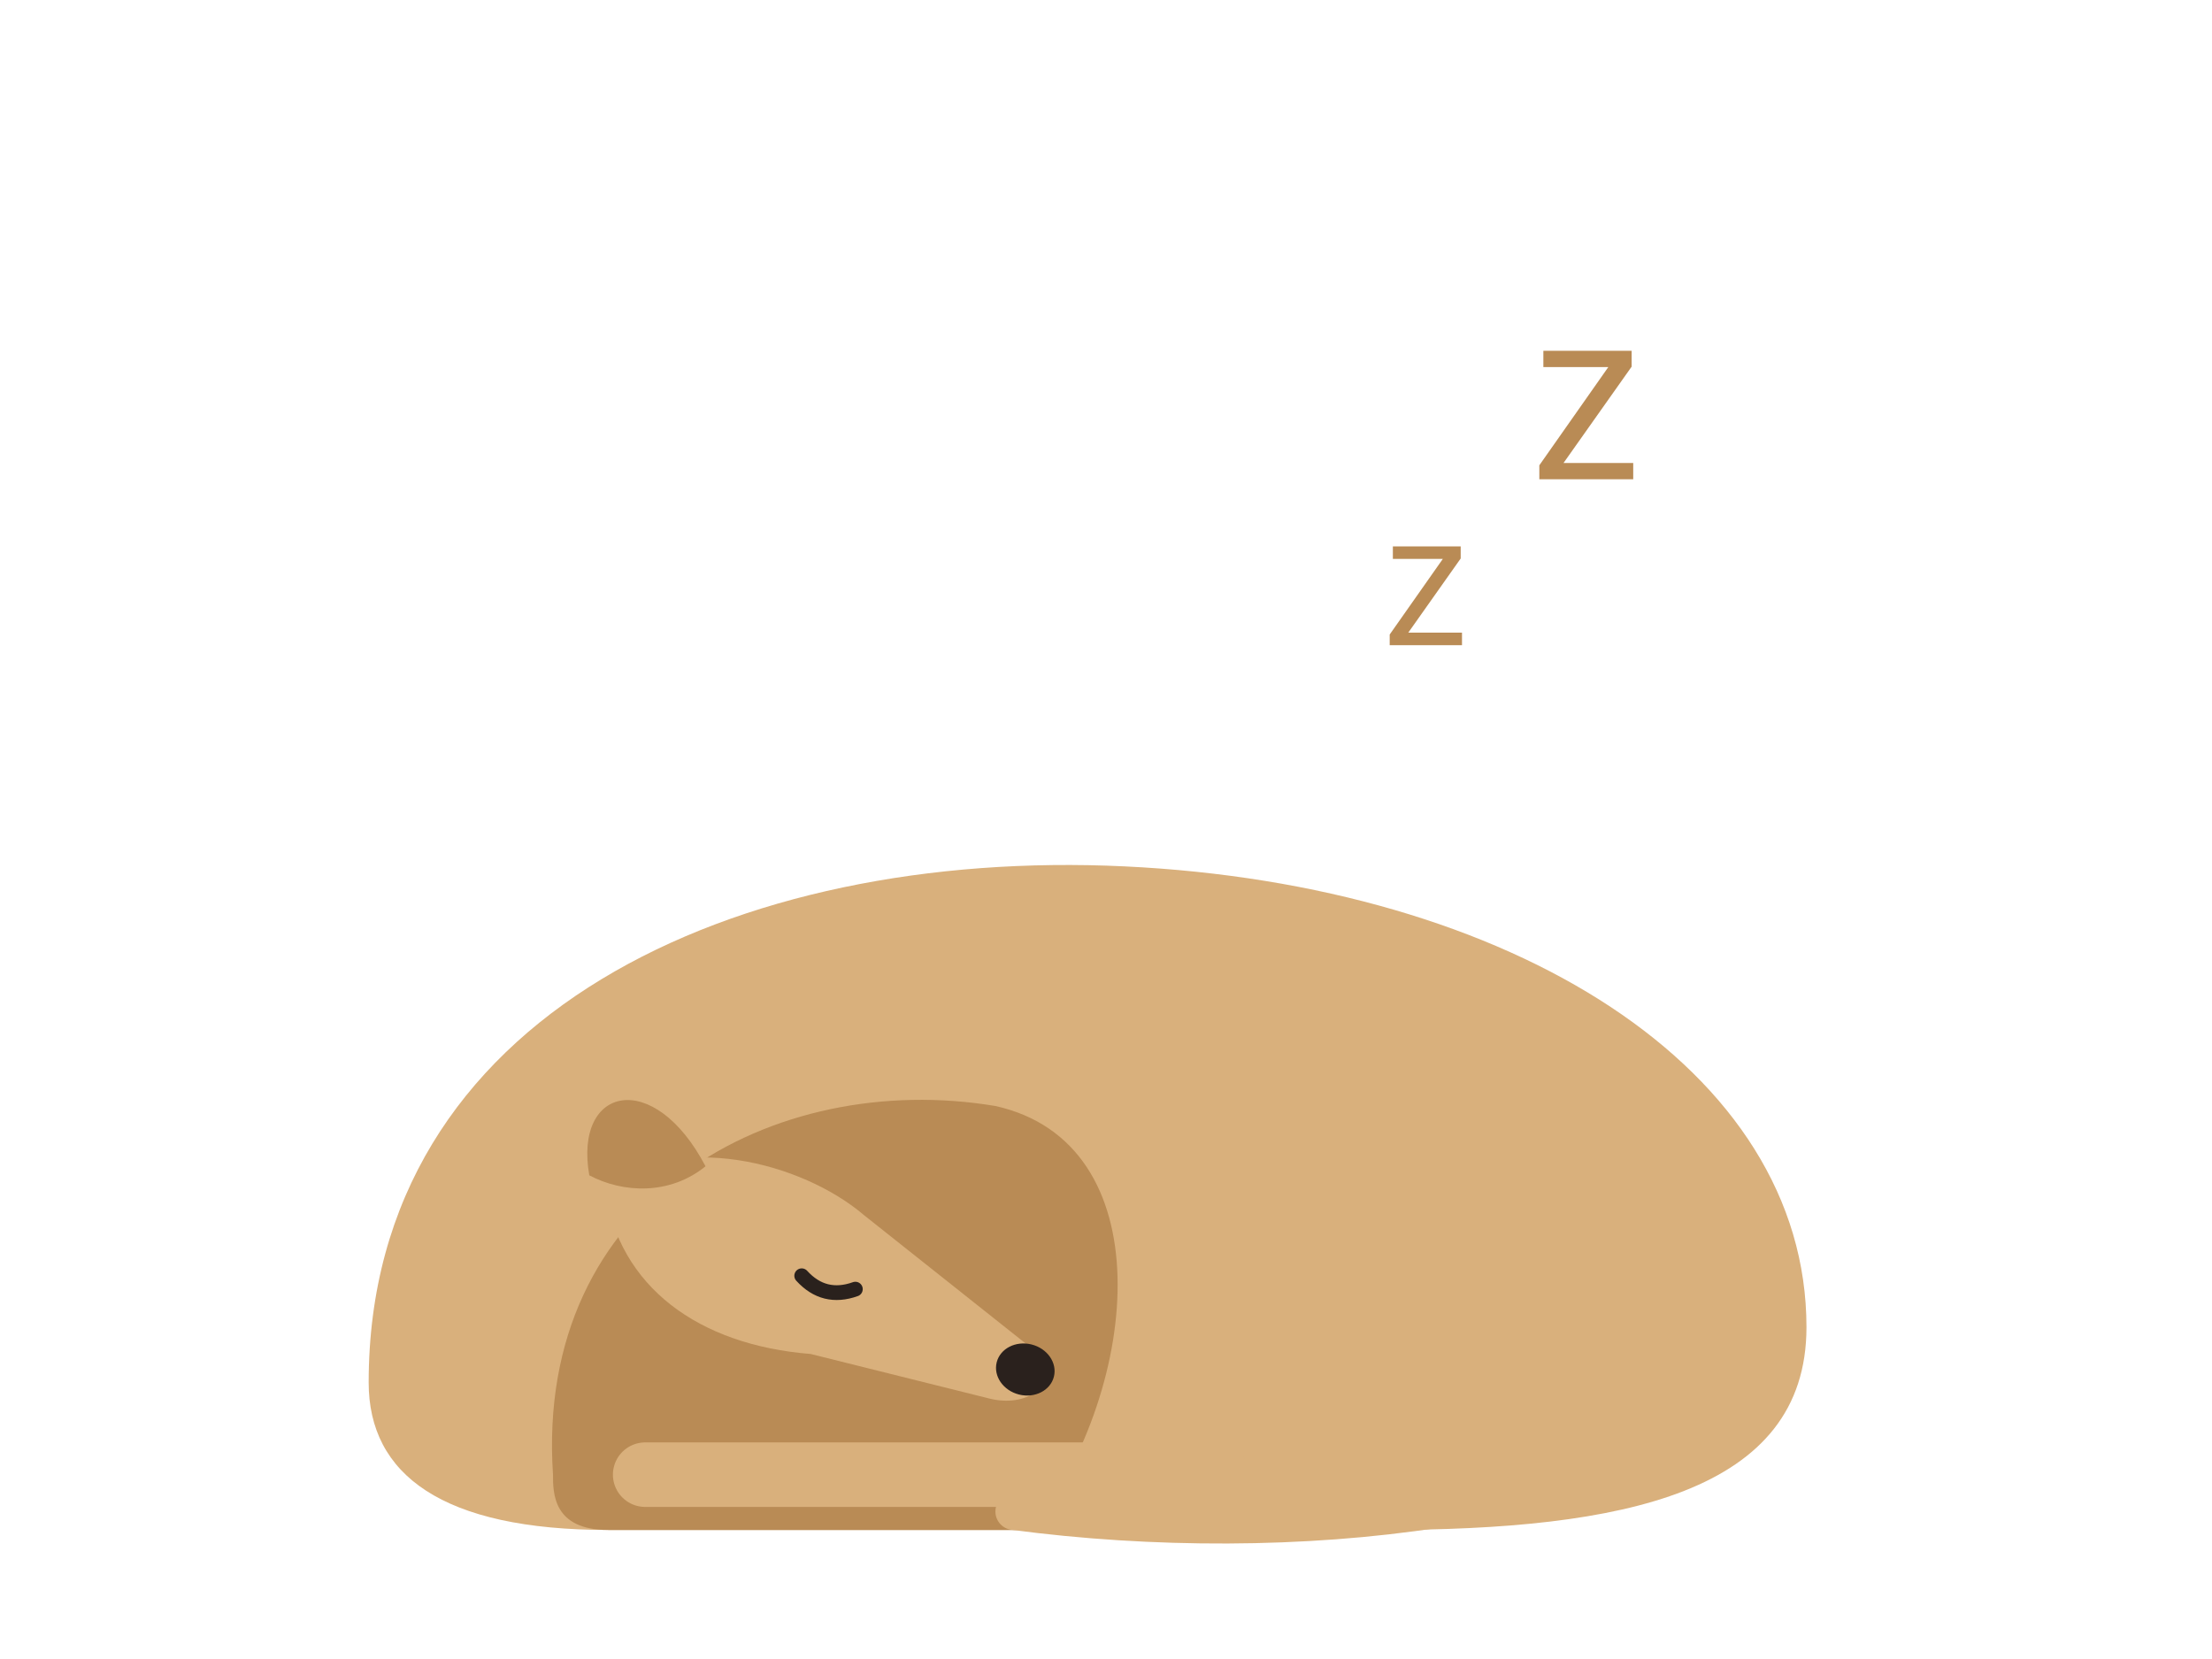
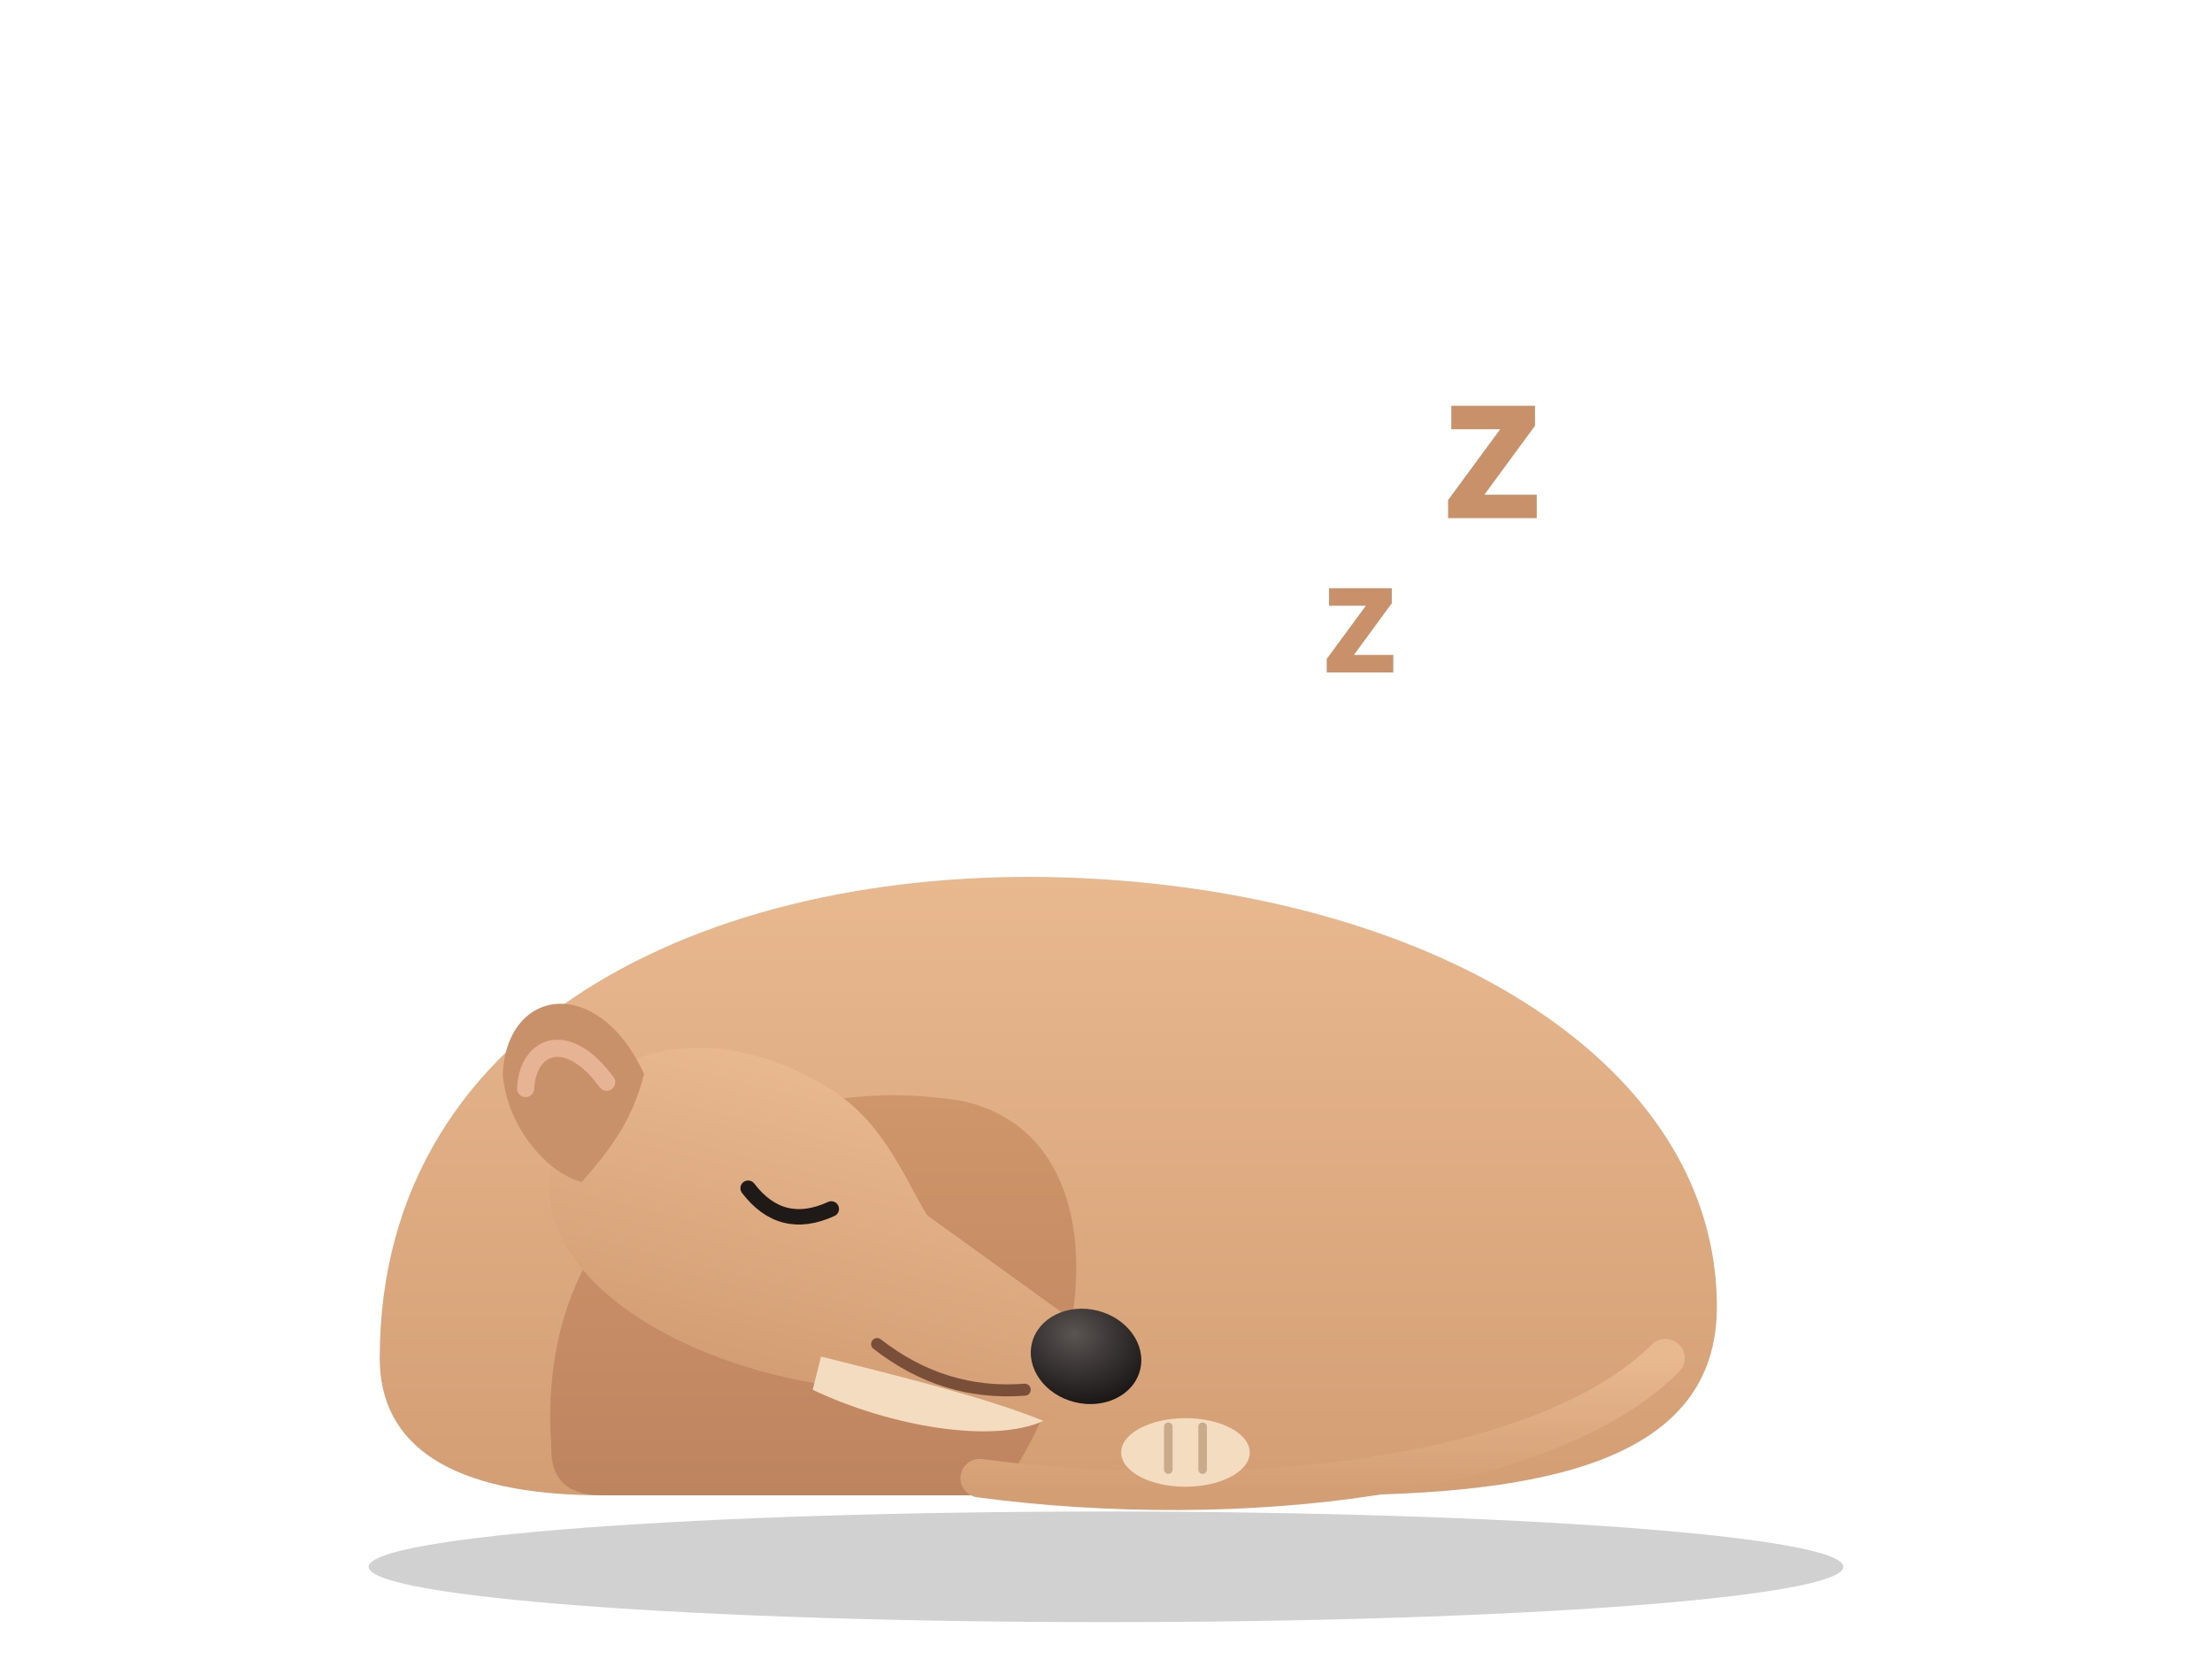
<svg xmlns="http://www.w3.org/2000/svg" viewBox="0 0 240 180" width="240" height="180">
-   <g stroke-linecap="round" stroke-linejoin="round">
-     <path d="M40 150 C40 110 80 92 122 94 C164 96 196 116 196 144 C196 162 176 166 150 166 L66 166 C48 166 40 160 40 150 Z" fill="#d9b07c" />
-     <path d="M60 160 C58 130 84 116 108 120 C126 124 124 150 112 166 L66 166 C60 166 60 162 60 160 Z" fill="#b98b55" />
-     <path d="M190 150 C176 164 140 168 110 164" fill="none" stroke="#d9b07c" stroke-width="4" />
-     <path d="M70 160 L132 160" fill="none" stroke="#d9b07c" stroke-width="7" />
-     <g transform="translate(70 128) rotate(14)">
-       <path d="M-4 2 C2 -6 16 -6 24 -2 L46 8 C49 11 46 14 42 14 L22 14 C10 16 0 12 -4 2 Z" fill="#d9b07c" />
-       <path d="M6 -3 C-2 -12 -10 -8 -6 1 C-2 2 3 1 6 -3 Z" fill="#b98b55" />
-       <path d="M19 6 q3 2 6 0" fill="none" stroke="#2a211d" stroke-width="1.6" />
-       <ellipse cx="45" cy="10" rx="3.2" ry="2.8" fill="#2a211d" />
+   <defs>
+     <linearGradient id="fur" x1="0" y1="0" x2="0" y2="1">
+       <stop offset="0" stop-color="#e8b88f" />
+       <stop offset="1" stop-color="#d49e74" />
+     </linearGradient>
+     <linearGradient id="far" x1="0" y1="0" x2="0" y2="1">
+       <stop offset="0" stop-color="#cf966b" />
+       <stop offset="1" stop-color="#bd8460" />
+     </linearGradient>
+     <radialGradient id="nose" cx="0.35" cy="0.3" r="0.8">
+       <stop offset="0" stop-color="#5a5452" />
+       <stop offset="1" stop-color="#151212" />
+     </radialGradient>
+   </defs>
+   <ellipse cx="120" cy="170" rx="80" ry="6" fill="#000" opacity="0.18" />
+   <g transform="translate(4 6) scale(0.93)" stroke-linecap="round" stroke-linejoin="round">
+     <path d="M40 152 C40 112 80 94 122 96 C164 98 196 118 196 146 C196 164 176 168 150 168 L66 168 C48 168 40 162 40 152 Z" fill="url(#fur)" />
+     <path d="M60 162 C58 132 84 118 108 122 C126 126 124 152 112 168 L66 168 C60 168 60 164 60 162 Z" fill="url(#far)" />
+     <path d="M190 152 C176 166 140 170 110 166" fill="none" stroke="url(#fur)" stroke-width="4.5" />
+     <path d="M70 162 L132 162" fill="none" stroke="url(#fur)" stroke-width="7" />
+     <ellipse cx="134" cy="163" rx="7.5" ry="4" fill="#f3dcc0" />
+     <path d="M132 160 v5 M136 160 v5" stroke="#c9ab8c" stroke-width="1" />
+     <g transform="translate(84 141) rotate(105)">
+       <rect x="-9.0" y="-4.0" width="18" height="8" rx="2.5" fill="#e0242b" />
+       <rect x="-9.0" y="-4.0" width="18" height="2" rx="1" fill="#ff6a6a" opacity="0.6" />
    </g>
-     <text x="150" y="70" font-family="sans-serif" font-size="20" fill="#b98b55">z</text>
-     <text x="166" y="52" font-family="sans-serif" font-size="26" fill="#b98b55">z</text>
+     <g transform="translate(66 130) rotate(14)">
+       <path d="M-6 0 C-6 -14 8 -20 22 -16 C30 -14 34 -8 38 -4 L58 4 C64 7 64 14 57 16 L32 18 C14 20 -6 14 -6 0 Z" fill="url(#fur)" />
+       <path d="M30 15 C40 15 50 15 57 16 C52 20 40 21 30 19 Z" fill="#f3dcc0" />
+       <path d="M2 -12 C-6 -22 -16 -18 -14 -8 C-12 -2 -6 2 -2 2 C0 -2 2 -6 2 -12 Z" fill="#c8916a" />
+       <path d="M-2 -10 C-8 -15 -12 -12 -11 -7" fill="none" stroke="#e6b494" stroke-width="2" />
+       <path d="M17 -2 q5 4 10 0" fill="none" stroke="#1f1a18" stroke-width="1.8" />
+       <ellipse cx="60" cy="7.5" rx="6.5" ry="5.5" fill="url(#nose)" />
+       <path d="M36 12 q9 4 18 1" fill="none" stroke="#7a4f3a" stroke-width="1.4" />
+     </g>
+     <text x="150" y="72" font-family="sans-serif" font-weight="bold" font-size="18" fill="#c8916a">z</text>
+     <text x="164" y="54" font-family="sans-serif" font-weight="bold" font-size="24" fill="#c8916a">z</text>
  </g>
</svg>
